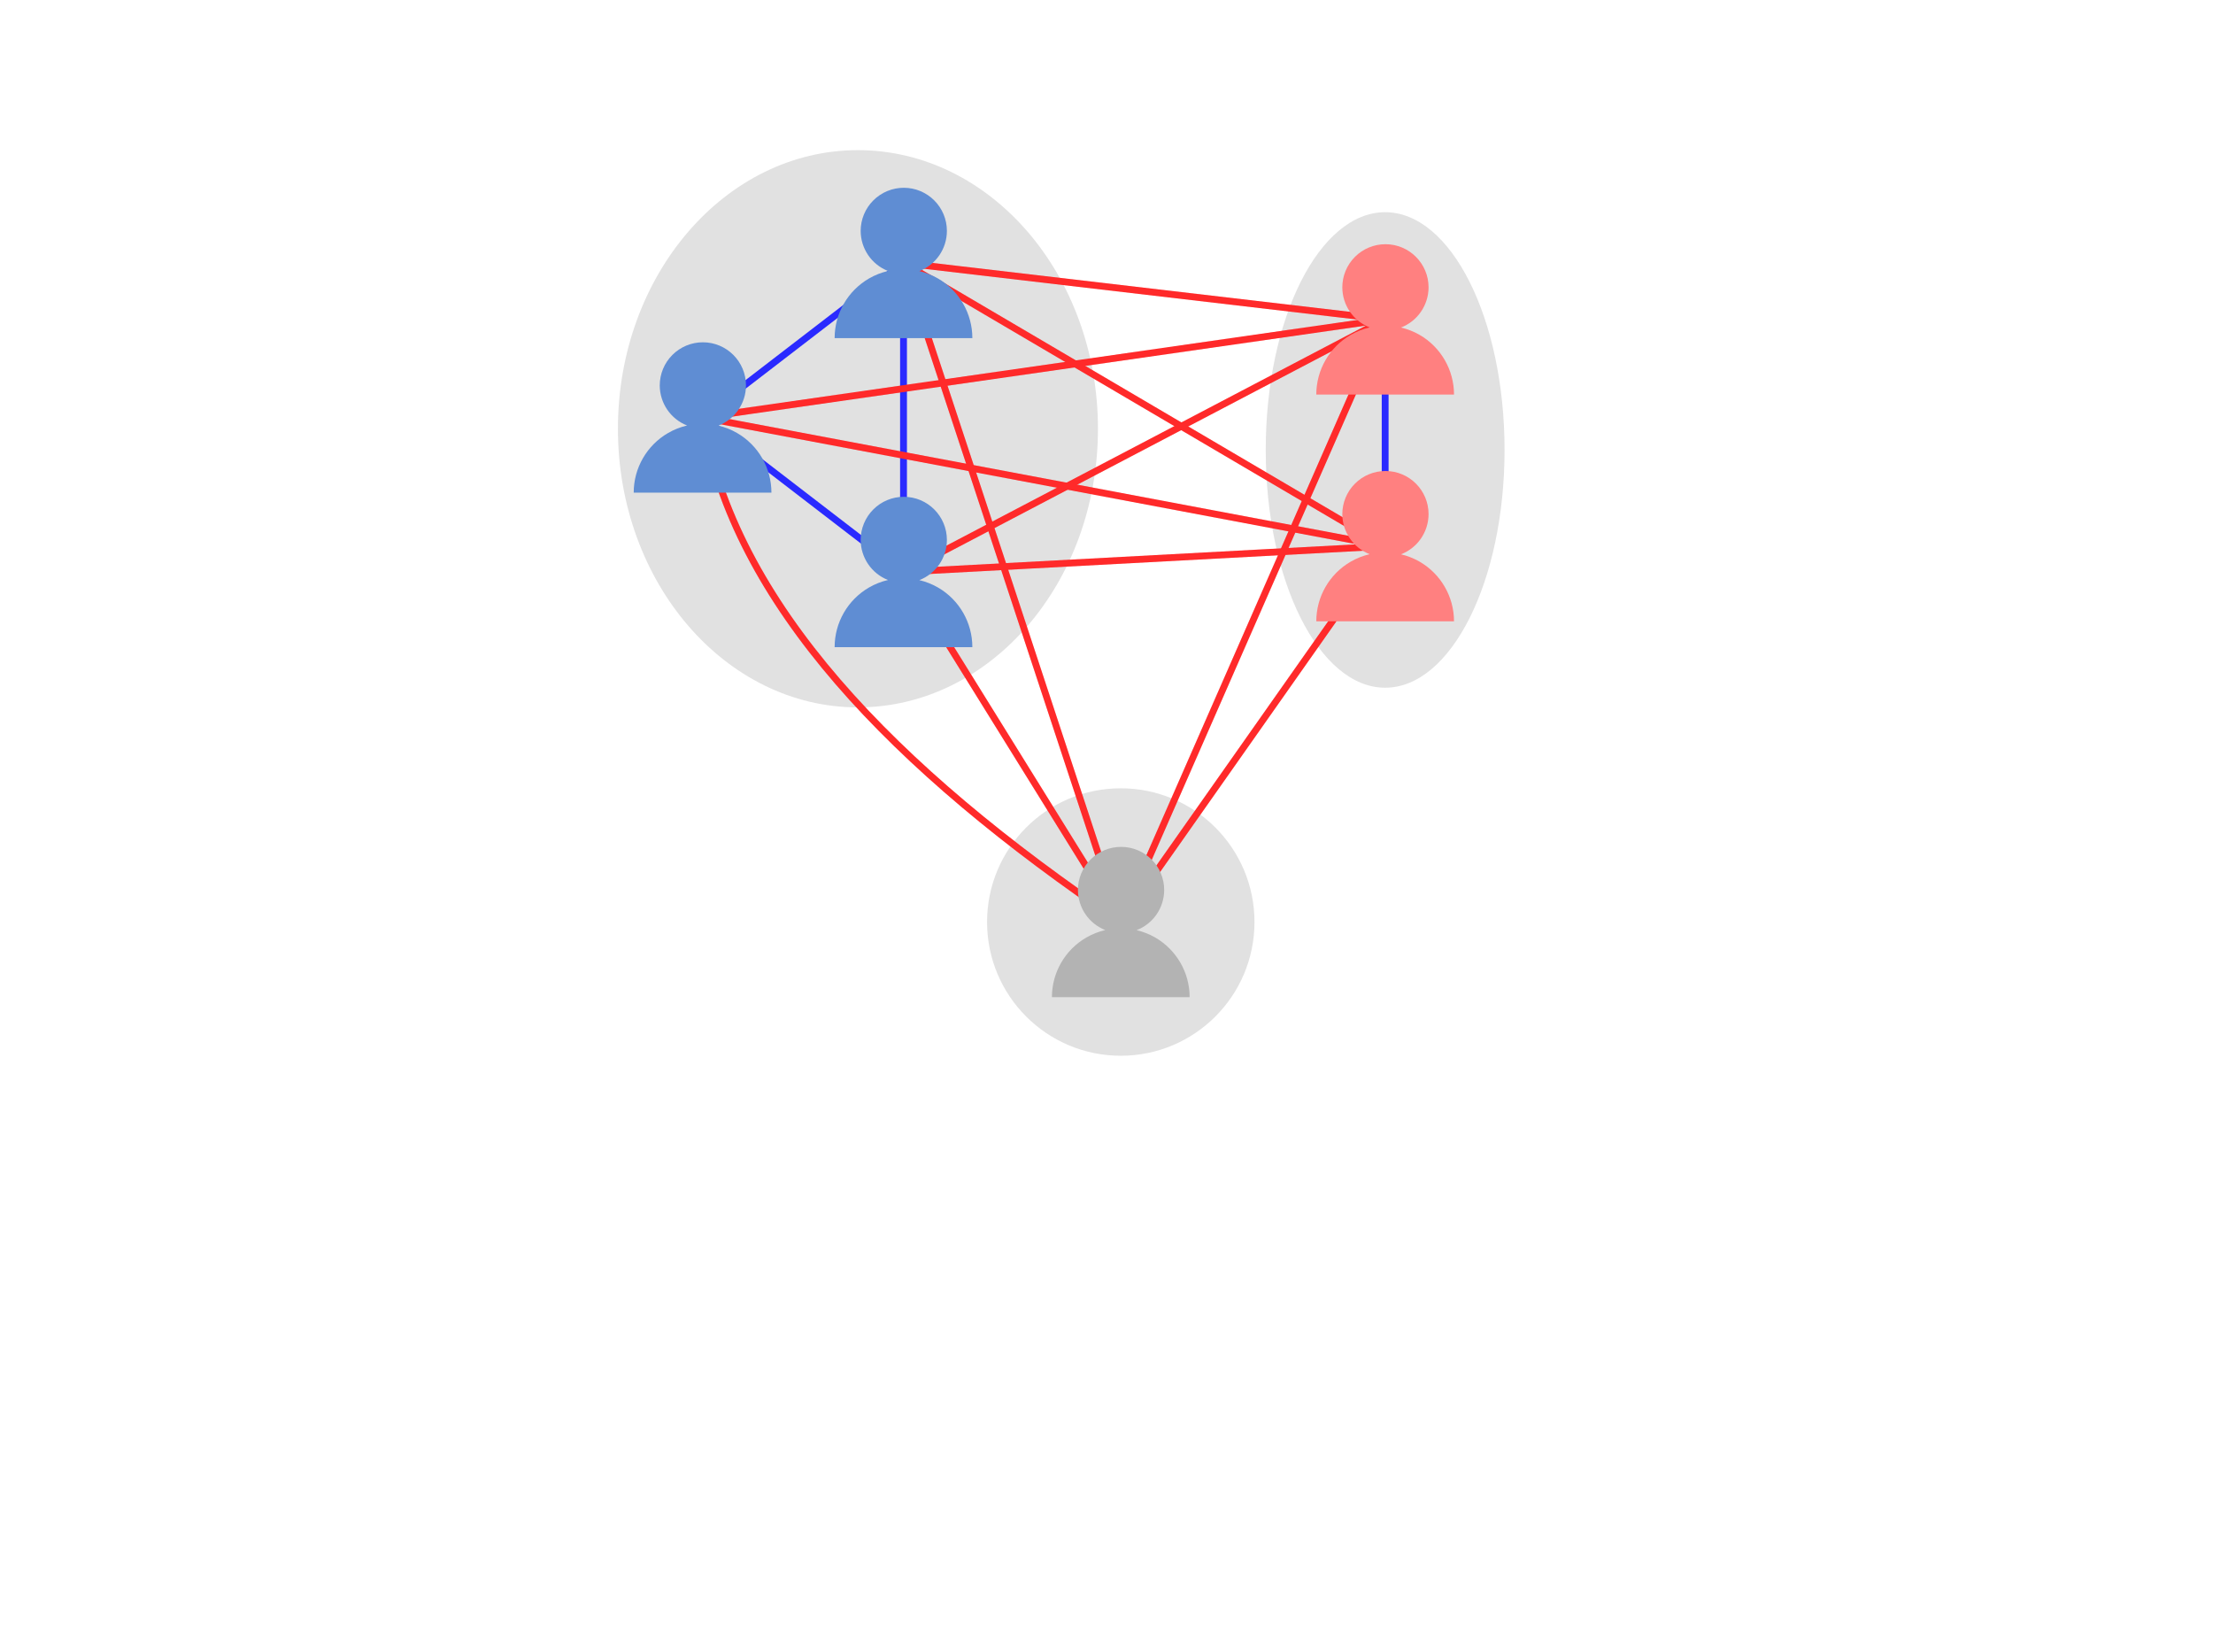
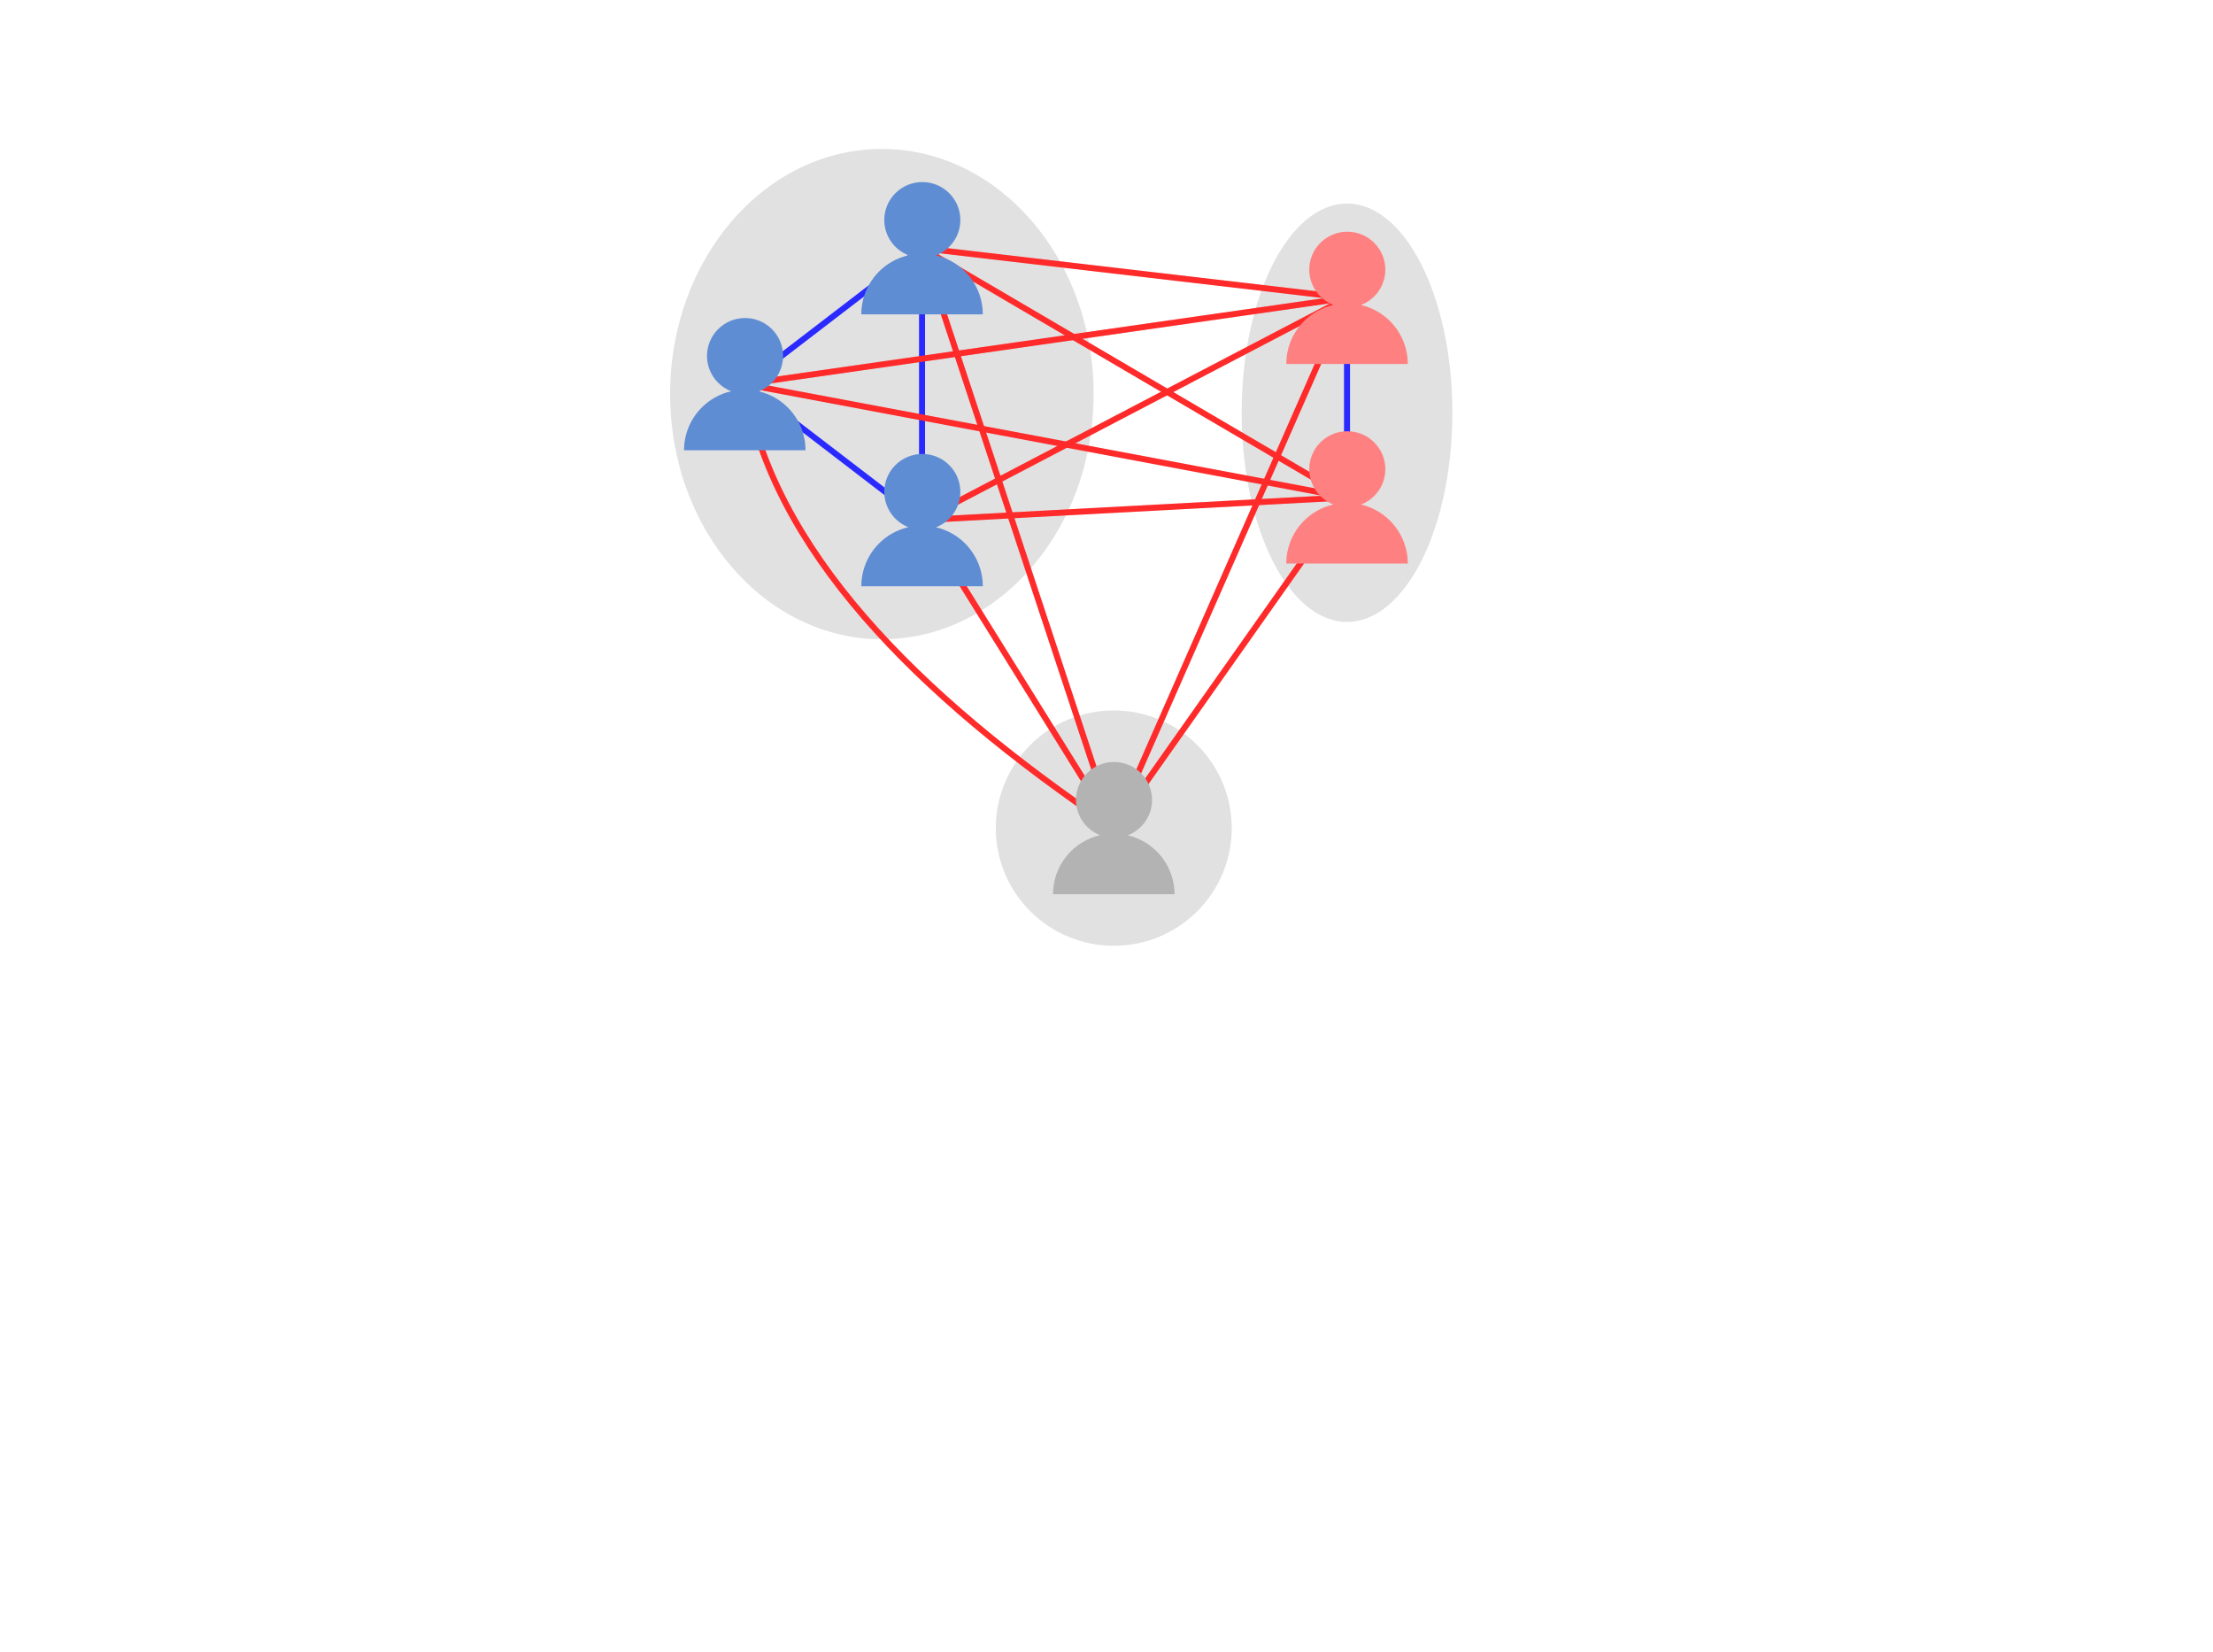
- <svg xmlns="http://www.w3.org/2000/svg" version="1.1" id="svg1" width="489.502" height="365.357" viewBox="0 0 489.502 365.357">
+ <svg xmlns="http://www.w3.org/2000/svg" version="1.1" id="svg1" width="489.502" height="365.357" viewBox="0 0 489.502 365.357" xml:space="preserve">
  <defs id="defs1" />
-   <g id="g24">
-     <path id="path1" d="m 182.145,71.121 c 0,25.524 -17.829,46.215 -39.817,46.215 -21.992,0 -39.816,-20.691 -39.816,-46.215 0,-25.523 17.824,-46.215 39.816,-46.215 21.988,0 39.817,20.692 39.817,46.215 z" style="fill:#000000;fill-opacity:0.12;fill-rule:nonzero;stroke:none" transform="scale(1.333333)" />
-     <path id="path2" d="m 249.598,74.637 c 0,21.781 -8.868,39.437 -19.809,39.437 -10.937,0 -19.809,-17.656 -19.809,-39.437 0,-21.782 8.872,-39.438 19.809,-39.438 10.941,0 19.809,17.656 19.809,39.438 z" style="fill:#000000;fill-opacity:0.12;fill-rule:nonzero;stroke:none" transform="scale(1.333333)" />
-     <path id="path3" d="m 208.113,152.941 c 0,12.25 -9.933,22.18 -22.183,22.18 -12.25,0 -22.18,-9.93 -22.18,-22.18 0,-12.253 9.93,-22.183 22.18,-22.183 12.25,0 22.183,9.93 22.183,22.183 z" style="fill:#000000;fill-opacity:0.12;fill-rule:nonzero;stroke:none" transform="scale(1.333333)" />
-   </g>
-   <g id="g40" style="opacity:1">
-     <path id="path37" d="M 116.555,69.246 149.887,43.617" style="fill:none;stroke:#2a2aff;stroke-width:1.125;stroke-linecap:butt;stroke-linejoin:miter;stroke-miterlimit:4;stroke-dasharray:none;stroke-opacity:0.2" transform="scale(1.333333)" />
-     <path id="path38" d="M 149.887,43.617 V 94.875" style="fill:none;stroke:#2a2aff;stroke-width:1.125;stroke-linecap:butt;stroke-linejoin:miter;stroke-miterlimit:4;stroke-dasharray:none;stroke-opacity:0.2" transform="scale(1.333333)" />
-     <path id="path39" d="M 149.887,94.875 116.555,69.246" style="fill:none;stroke:#2a2aff;stroke-width:1.125;stroke-linecap:butt;stroke-linejoin:miter;stroke-miterlimit:4;stroke-dasharray:none;stroke-opacity:0.2" transform="scale(1.333333)" />
-     <path id="path40" d="M 229.789,90.594 V 52.977" style="fill:none;stroke:#2a2aff;stroke-width:1.125;stroke-linecap:butt;stroke-linejoin:miter;stroke-miterlimit:4;stroke-dasharray:none;stroke-opacity:0.2" transform="scale(1.333333)" />
-   </g>
-   <g id="g29" style="display:inline">
-     <path id="path7" d="M 116.555,69.246 149.887,43.617" style="fill:none;stroke:#2a2aff;stroke-width:1.125;stroke-linecap:butt;stroke-linejoin:miter;stroke-miterlimit:4;stroke-dasharray:none;stroke-opacity:1" transform="scale(1.333333)" />
-     <path id="path8" d="M 149.887,43.617 V 94.875" style="fill:none;stroke:#2a2aff;stroke-width:1.125;stroke-linecap:butt;stroke-linejoin:miter;stroke-miterlimit:4;stroke-dasharray:none;stroke-opacity:1" transform="scale(1.333333)" />
-     <path id="path9" d="M 149.887,94.875 116.555,69.246" style="fill:none;stroke:#2a2aff;stroke-width:1.125;stroke-linecap:butt;stroke-linejoin:miter;stroke-miterlimit:4;stroke-dasharray:none;stroke-opacity:1" transform="scale(1.333333)" />
-     <path id="path10" d="M 229.789,90.594 V 52.977" style="fill:none;stroke:#2a2aff;stroke-width:1.125;stroke-linecap:butt;stroke-linejoin:miter;stroke-miterlimit:4;stroke-dasharray:none;stroke-opacity:1" transform="scale(1.333333)" />
-   </g>
-   <g id="g36" style="display:inline;opacity:1">
-     <path id="path29" d="m 116.555,69.246 c 5.117,30.793 31.566,58.156 69.375,83.695 L 149.887,94.875" style="fill:none;stroke:#ff2a2a;stroke-width:1.125;stroke-linecap:butt;stroke-linejoin:miter;stroke-miterlimit:4;stroke-dasharray:none;stroke-opacity:1" transform="scale(1.333333)" />
-     <path id="path30" d="M 185.93,152.941 229.789,90.594" style="fill:none;stroke:#ff2a2a;stroke-width:1.125;stroke-linecap:butt;stroke-linejoin:miter;stroke-miterlimit:4;stroke-dasharray:none;stroke-opacity:1" transform="scale(1.333333)" />
-     <path id="path31" d="M 229.789,52.977 185.93,152.941 149.887,43.617" style="fill:none;stroke:#ff2a2a;stroke-width:1.125;stroke-linecap:butt;stroke-linejoin:miter;stroke-miterlimit:4;stroke-dasharray:none;stroke-opacity:1" transform="scale(1.333333)" />
-     <path id="path32" d="m 149.887,43.617 79.902,46.977" style="fill:none;stroke:#ff2a2a;stroke-width:1.125;stroke-linecap:butt;stroke-linejoin:miter;stroke-miterlimit:4;stroke-dasharray:none;stroke-opacity:1" transform="scale(1.333333)" />
-     <path id="path33" d="M 116.555,69.246 229.789,52.977" style="fill:none;stroke:#ff2a2a;stroke-width:1.125;stroke-linecap:butt;stroke-linejoin:miter;stroke-miterlimit:4;stroke-dasharray:none;stroke-opacity:1" transform="scale(1.333333)" />
-     <path id="path34" d="m 149.887,94.875 79.902,-4.281" style="fill:none;stroke:#ff2a2a;stroke-width:1.125;stroke-linecap:butt;stroke-linejoin:miter;stroke-miterlimit:4;stroke-dasharray:none;stroke-opacity:1" transform="scale(1.333333)" />
-     <path id="path35" d="m 149.887,43.617 79.902,9.36 -79.902,41.898" style="fill:none;stroke:#ff2a2a;stroke-width:1.125;stroke-linecap:butt;stroke-linejoin:miter;stroke-miterlimit:4;stroke-dasharray:none;stroke-opacity:1" transform="scale(1.333333)" />
-     <path id="path36" d="M 229.789,90.594 116.555,69.246" style="fill:none;stroke:#ff2a2a;stroke-width:1.125;stroke-linecap:butt;stroke-linejoin:miter;stroke-miterlimit:4;stroke-dasharray:none;stroke-opacity:1" transform="scale(1.333333)" />
-   </g>
-   <g id="g28" style="display:inline;opacity:1">
-     <path id="path4" d="m 116.555,69.246 c 5.117,30.793 31.566,58.156 69.375,83.695 L 149.887,94.875" style="fill:none;stroke:#ff2a2a;stroke-width:1.125;stroke-linecap:butt;stroke-linejoin:miter;stroke-miterlimit:4;stroke-dasharray:none;stroke-opacity:0.2" transform="scale(1.333333)" />
-     <path id="path5" d="M 185.93,152.941 229.789,90.594" style="fill:none;stroke:#ff2a2a;stroke-width:1.125;stroke-linecap:butt;stroke-linejoin:miter;stroke-miterlimit:4;stroke-dasharray:none;stroke-opacity:0.2" transform="scale(1.333333)" />
-     <path id="path6" d="M 229.789,52.977 185.93,152.941 149.887,43.617" style="fill:none;stroke:#ff2a2a;stroke-width:1.125;stroke-linecap:butt;stroke-linejoin:miter;stroke-miterlimit:4;stroke-dasharray:none;stroke-opacity:0.2" transform="scale(1.333333)" />
-     <path id="path13" d="m 149.887,43.617 79.902,46.977" style="fill:none;stroke:#ff2a2a;stroke-width:1.125;stroke-linecap:butt;stroke-linejoin:miter;stroke-miterlimit:4;stroke-dasharray:none;stroke-opacity:0.2" transform="scale(1.333333)" />
-     <path id="path14" d="M 116.555,69.246 229.789,52.977" style="fill:none;stroke:#ff2a2a;stroke-width:1.125;stroke-linecap:butt;stroke-linejoin:miter;stroke-miterlimit:4;stroke-dasharray:none;stroke-opacity:0.2" transform="scale(1.333333)" />
-     <path id="path11" d="m 149.887,94.875 79.902,-4.281" style="fill:none;stroke:#ff2a2a;stroke-width:1.125;stroke-linecap:butt;stroke-linejoin:miter;stroke-miterlimit:4;stroke-dasharray:none;stroke-opacity:0.2" transform="scale(1.333333)" />
-     <path id="path12" d="m 149.887,43.617 79.902,9.36 -79.902,41.898" style="fill:none;stroke:#ff2a2a;stroke-width:1.125;stroke-linecap:butt;stroke-linejoin:miter;stroke-miterlimit:4;stroke-dasharray:none;stroke-opacity:0.2" transform="scale(1.333333)" />
-     <path id="path15" d="M 229.789,90.594 116.555,69.246" style="fill:none;stroke:#ff2a2a;stroke-width:1.125;stroke-linecap:butt;stroke-linejoin:miter;stroke-miterlimit:4;stroke-dasharray:none;stroke-opacity:0.2" transform="scale(1.333333)" />
-   </g>
+   <g id="g24" />
+   <g id="g40" style="opacity:1" />
+   <g id="g29" style="display:inline" />
+   <g id="g36" style="display:inline;opacity:1" />
+   <g id="g28" style="display:inline;opacity:1" />
  <g id="g27" style="display:inline">
-     <g id="g25">
+     <path id="path1" d="m 241.904,87.161 c 0,29.945 -20.975,54.22 -46.842,54.22 -25.872,0 -46.841,-24.275 -46.841,-54.22 0,-29.944 20.969,-54.22 46.841,-54.22 25.867,0 46.842,24.276 46.842,54.22 z" style="fill:#000000;fill-opacity:0.12;fill-rule:nonzero;stroke:none;stroke-width:1.175" />
+     <path id="path2" d="m 321.258,91.286 c 0,25.554 -10.433,46.268 -23.304,46.268 -12.867,0 -23.304,-20.714 -23.304,-46.268 0,-25.555 10.437,-46.269 23.304,-46.269 12.871,0 23.304,20.714 23.304,46.269 z" style="fill:#000000;fill-opacity:0.12;fill-rule:nonzero;stroke:none;stroke-width:1.175" />
+     <path id="path3" d="m 272.454,183.153 c 0,14.372 -11.686,26.022 -26.097,26.022 -14.411,0 -26.093,-11.65 -26.093,-26.022 0,-14.375 11.682,-26.025 26.093,-26.025 14.411,0 26.097,11.65 26.097,26.025 z" style="fill:#000000;fill-opacity:0.12;fill-rule:nonzero;stroke:none;stroke-width:1.175" />
+     <path id="path37" d="M 164.742,84.961 203.955,54.893" style="fill:none;stroke:#2a2aff;stroke-width:1.322;stroke-linecap:butt;stroke-linejoin:miter;stroke-miterlimit:4;stroke-dasharray:none;stroke-opacity:0.2" />
+     <path id="path38" d="M 203.955,54.893 V 115.029" style="fill:none;stroke:#2a2aff;stroke-width:1.322;stroke-linecap:butt;stroke-linejoin:miter;stroke-miterlimit:4;stroke-dasharray:none;stroke-opacity:0.2" />
+     <path id="path39" d="M 203.955,115.029 164.742,84.961" style="fill:none;stroke:#2a2aff;stroke-width:1.322;stroke-linecap:butt;stroke-linejoin:miter;stroke-miterlimit:4;stroke-dasharray:none;stroke-opacity:0.2" />
+     <path id="path40" d="M 297.954,110.007 V 65.874" style="fill:none;stroke:#2a2aff;stroke-width:1.322;stroke-linecap:butt;stroke-linejoin:miter;stroke-miterlimit:4;stroke-dasharray:none;stroke-opacity:0.2" />
+     <path id="path7" d="M 164.742,84.961 203.955,54.893" style="display:inline;fill:none;stroke:#2a2aff;stroke-width:1.322;stroke-linecap:butt;stroke-linejoin:miter;stroke-miterlimit:4;stroke-dasharray:none;stroke-opacity:1" />
+     <path id="path8" d="M 203.955,54.893 V 115.029" style="display:inline;fill:none;stroke:#2a2aff;stroke-width:1.322;stroke-linecap:butt;stroke-linejoin:miter;stroke-miterlimit:4;stroke-dasharray:none;stroke-opacity:1" />
+     <path id="path9" d="M 203.955,115.029 164.742,84.961" style="display:inline;fill:none;stroke:#2a2aff;stroke-width:1.322;stroke-linecap:butt;stroke-linejoin:miter;stroke-miterlimit:4;stroke-dasharray:none;stroke-opacity:1" />
+     <path id="path10" d="M 297.954,110.007 V 65.874" style="display:inline;fill:none;stroke:#2a2aff;stroke-width:1.322;stroke-linecap:butt;stroke-linejoin:miter;stroke-miterlimit:4;stroke-dasharray:none;stroke-opacity:1" />
+     <path id="path29" d="m 164.742,84.961 c 6.02,36.127 37.135,68.229 81.615,98.192 l -42.402,-68.124" style="display:inline;fill:none;stroke:#ff2a2a;stroke-width:1.322;stroke-linecap:butt;stroke-linejoin:miter;stroke-miterlimit:4;stroke-dasharray:none;stroke-opacity:1" />
+     <path id="path30" d="m 246.357,183.153 51.597,-73.146" style="display:inline;fill:none;stroke:#ff2a2a;stroke-width:1.322;stroke-linecap:butt;stroke-linejoin:miter;stroke-miterlimit:4;stroke-dasharray:none;stroke-opacity:1" />
+     <path id="path31" d="M 297.954,65.874 246.357,183.153 203.955,54.893" style="display:inline;fill:none;stroke:#ff2a2a;stroke-width:1.322;stroke-linecap:butt;stroke-linejoin:miter;stroke-miterlimit:4;stroke-dasharray:none;stroke-opacity:1" />
+     <path id="path32" d="m 203.955,54.893 93.999,55.114" style="display:inline;fill:none;stroke:#ff2a2a;stroke-width:1.322;stroke-linecap:butt;stroke-linejoin:miter;stroke-miterlimit:4;stroke-dasharray:none;stroke-opacity:1" />
+     <path id="path33" d="M 164.742,84.961 297.954,65.874" style="display:inline;fill:none;stroke:#ff2a2a;stroke-width:1.322;stroke-linecap:butt;stroke-linejoin:miter;stroke-miterlimit:4;stroke-dasharray:none;stroke-opacity:1" />
+     <path id="path34" d="m 203.955,115.029 93.999,-5.023" style="display:inline;fill:none;stroke:#ff2a2a;stroke-width:1.322;stroke-linecap:butt;stroke-linejoin:miter;stroke-miterlimit:4;stroke-dasharray:none;stroke-opacity:1" />
+     <path id="path35" d="m 203.955,54.893 93.999,10.981 -93.999,49.155" style="display:inline;fill:none;stroke:#ff2a2a;stroke-width:1.322;stroke-linecap:butt;stroke-linejoin:miter;stroke-miterlimit:4;stroke-dasharray:none;stroke-opacity:1" />
+     <path id="path36" d="M 297.954,110.007 164.742,84.961" style="display:inline;fill:none;stroke:#ff2a2a;stroke-width:1.322;stroke-linecap:butt;stroke-linejoin:miter;stroke-miterlimit:4;stroke-dasharray:none;stroke-opacity:1" />
+     <path id="path4" d="m 164.742,84.961 c 6.02,36.127 37.135,68.229 81.615,98.192 l -42.402,-68.124" style="display:inline;fill:none;stroke:#ff2a2a;stroke-width:1.322;stroke-linecap:butt;stroke-linejoin:miter;stroke-miterlimit:4;stroke-dasharray:none;stroke-opacity:0.2" />
+     <path id="path5" d="m 246.357,183.153 51.597,-73.146" style="display:inline;fill:none;stroke:#ff2a2a;stroke-width:1.322;stroke-linecap:butt;stroke-linejoin:miter;stroke-miterlimit:4;stroke-dasharray:none;stroke-opacity:0.2" />
+     <path id="path6" d="M 297.954,65.874 246.357,183.153 203.955,54.893" style="display:inline;fill:none;stroke:#ff2a2a;stroke-width:1.322;stroke-linecap:butt;stroke-linejoin:miter;stroke-miterlimit:4;stroke-dasharray:none;stroke-opacity:0.2" />
+     <path id="path13" d="m 203.955,54.893 93.999,55.114" style="display:inline;fill:none;stroke:#ff2a2a;stroke-width:1.322;stroke-linecap:butt;stroke-linejoin:miter;stroke-miterlimit:4;stroke-dasharray:none;stroke-opacity:0.2" />
+     <path id="path14" d="M 164.742,84.961 297.954,65.874" style="display:inline;fill:none;stroke:#ff2a2a;stroke-width:1.322;stroke-linecap:butt;stroke-linejoin:miter;stroke-miterlimit:4;stroke-dasharray:none;stroke-opacity:0.2" />
+     <path id="path11" d="m 203.955,115.029 93.999,-5.023" style="display:inline;fill:none;stroke:#ff2a2a;stroke-width:1.322;stroke-linecap:butt;stroke-linejoin:miter;stroke-miterlimit:4;stroke-dasharray:none;stroke-opacity:0.2" />
+     <path id="path12" d="m 203.955,54.893 93.999,10.981 -93.999,49.155" style="display:inline;fill:none;stroke:#ff2a2a;stroke-width:1.322;stroke-linecap:butt;stroke-linejoin:miter;stroke-miterlimit:4;stroke-dasharray:none;stroke-opacity:0.2" />
+     <path id="path15" d="M 297.954,110.007 164.742,84.961" style="display:inline;fill:none;stroke:#ff2a2a;stroke-width:1.322;stroke-linecap:butt;stroke-linejoin:miter;stroke-miterlimit:4;stroke-dasharray:none;stroke-opacity:0.2" />
+     <g id="g25" transform="matrix(0.8823254,0,0,0.8799068,27.62293,3.721149)">
      <path id="path16" d="m 116.602,56.777 c -1.899,0 -3.715,0.754 -5.059,2.098 -1.34,1.34 -2.094,3.16 -2.094,5.059 0.008,2.937 1.805,5.57 4.535,6.644 -1.101,0.254 -2.16,0.672 -3.14,1.238 -3.535,2.043 -5.715,5.817 -5.715,9.899 h 22.848 c 0,-4.082 -2.176,-7.856 -5.711,-9.899 -0.961,-0.554 -2,-0.964 -3.082,-1.218 2.75,-1.067 4.566,-3.711 4.57,-6.664 0,-3.954 -3.203,-7.157 -7.152,-7.157 z" style="fill:#5f8dd3;fill-opacity:1;fill-rule:nonzero;stroke:none" transform="scale(1.333333)" />
      <path id="path18" d="m 149.934,31.148 c -1.899,0 -3.715,0.754 -5.059,2.098 -1.34,1.34 -2.094,3.16 -2.094,5.059 0.008,2.937 1.805,5.57 4.535,6.644 -1.105,0.254 -2.164,0.672 -3.144,1.239 -3.531,2.042 -5.711,5.816 -5.711,9.898 h 22.848 c 0,-4.082 -2.176,-7.856 -5.711,-9.898 -0.965,-0.555 -2.004,-0.965 -3.082,-1.219 2.75,-1.067 4.566,-3.711 4.57,-6.664 0,-3.953 -3.203,-7.157 -7.152,-7.157 z" style="fill:#5f8dd3;fill-opacity:1;fill-rule:nonzero;stroke:none" transform="scale(1.333333)" />
      <path id="path19" d="m 149.934,82.406 c -1.899,0 -3.715,0.754 -5.059,2.098 -1.34,1.34 -2.094,3.16 -2.094,5.058 0.008,2.938 1.805,5.571 4.535,6.645 -1.105,0.254 -2.164,0.672 -3.144,1.238 -3.531,2.043 -5.711,5.817 -5.711,9.899 h 22.848 c 0,-4.082 -2.176,-7.856 -5.711,-9.899 -0.965,-0.554 -2.004,-0.965 -3.082,-1.218 2.75,-1.067 4.566,-3.711 4.57,-6.665 0,-3.949 -3.203,-7.156 -7.152,-7.156 z" style="fill:#5f8dd3;fill-opacity:1;fill-rule:nonzero;stroke:none" transform="scale(1.333333)" />
    </g>
-     <g id="g26">
+     <g id="g26" transform="matrix(0.8823254,0,0,0.8799068,27.62293,3.721149)">
      <path id="path17" d="m 229.84,40.508 c -1.899,0 -3.719,0.754 -5.059,2.097 -1.343,1.34 -2.097,3.161 -2.097,5.059 0.007,2.938 1.804,5.57 4.535,6.645 -1.102,0.253 -2.16,0.671 -3.141,1.238 -3.535,2.039 -5.711,5.812 -5.711,9.898 h 22.848 c 0,-4.086 -2.18,-7.859 -5.711,-9.898 -0.965,-0.555 -2.004,-0.965 -3.086,-1.219 2.754,-1.066 4.566,-3.711 4.574,-6.664 0,-3.953 -3.203,-7.156 -7.152,-7.156 z" style="fill:#ff8080;fill-opacity:1;fill-rule:nonzero;stroke:none" transform="scale(1.333333)" />
      <path id="path20" d="m 229.84,78.125 c -1.899,0 -3.719,0.754 -5.059,2.098 -1.343,1.339 -2.097,3.16 -2.097,5.058 0.007,2.938 1.804,5.571 4.535,6.645 -1.102,0.254 -2.16,0.672 -3.141,1.238 -3.535,2.043 -5.711,5.816 -5.711,9.898 h 22.848 c 0,-4.082 -2.18,-7.855 -5.711,-9.898 -0.965,-0.555 -2.004,-0.965 -3.086,-1.219 2.754,-1.066 4.566,-3.711 4.574,-6.664 0,-3.953 -3.203,-7.156 -7.152,-7.156 z" style="fill:#ff8080;fill-opacity:1;fill-rule:nonzero;stroke:none" transform="scale(1.333333)" />
    </g>
-     <path id="path21" d="m 185.98,140.473 c -1.898,0 -3.718,0.754 -5.058,2.093 -1.344,1.344 -2.098,3.164 -2.098,5.063 0.008,2.933 1.805,5.57 4.535,6.644 -1.101,0.254 -2.16,0.672 -3.14,1.235 -3.535,2.043 -5.711,5.816 -5.711,9.898 h 22.847 c 0,-4.082 -2.179,-7.855 -5.71,-9.898 -0.965,-0.555 -2.004,-0.965 -3.086,-1.219 2.753,-1.062 4.566,-3.711 4.574,-6.66 0,-3.953 -3.203,-7.156 -7.153,-7.156 z" style="fill:#b3b3b3;fill-opacity:1;fill-rule:nonzero;stroke:none" transform="scale(1.333333)" />
+     <path id="path21" d="m 246.416,168.525 c -2.233,0 -4.374,0.885 -5.95,2.456 -1.581,1.577 -2.468,3.712 -2.468,5.94 0.009,3.441 2.123,6.535 5.335,7.795 -1.295,0.298 -2.541,0.788 -3.694,1.449 -4.159,2.397 -6.719,6.823 -6.719,11.612 h 26.878 c 0,-4.789 -2.563,-9.216 -6.717,-11.612 -1.135,-0.651 -2.358,-1.132 -3.63,-1.43 3.239,-1.246 5.372,-4.354 5.381,-7.814 0,-4.638 -3.768,-8.395 -8.415,-8.395 z" style="fill:#b3b3b3;fill-opacity:1;fill-rule:nonzero;stroke:none;stroke-width:1.175" />
  </g>
+   <g id="g24-3" style="display:inline" transform="translate(499.5021)">
+     <g id="g37" style="fill:none;fill-opacity:1;stroke:#000000;stroke-width:1;stroke-dasharray:6.25, 6.25;stroke-opacity:1;marker-start:none;marker-end:none" />
+   </g>
+   <g id="g29-2" style="display:inline" transform="translate(499.5021)" />
+   <g id="g30" style="display:none" transform="translate(499.5021)" />
+   <g id="g36-9" style="display:none;opacity:1" transform="translate(499.5021)" />
+   <g id="g28-7" style="display:inline;opacity:1" transform="translate(499.5021)" />
+   <g id="g27-2" style="display:inline" transform="translate(499.5021)" />
+   <g id="g24-35" transform="translate(499.5021)">
+     <g id="g37-1" style="fill:none;fill-opacity:1;stroke:#000000;stroke-width:1;stroke-dasharray:6.25, 6.25;stroke-opacity:1;marker-start:none;marker-end:none" />
+   </g>
+   <g id="g30-7" style="display:inline" transform="translate(499.5021)" />
+   <g id="g40-0" style="display:inline;opacity:1" transform="translate(499.5021)" />
+   <g id="g29-3" style="display:inline" transform="translate(499.5021)" />
+   <g id="g36-0" style="display:inline;opacity:1" transform="translate(499.5021)" />
+   <g id="g28-0" style="display:inline;opacity:1" transform="translate(499.5021)" />
+   <g id="g27-9" style="display:inline" transform="translate(499.5021)" />
</svg>
